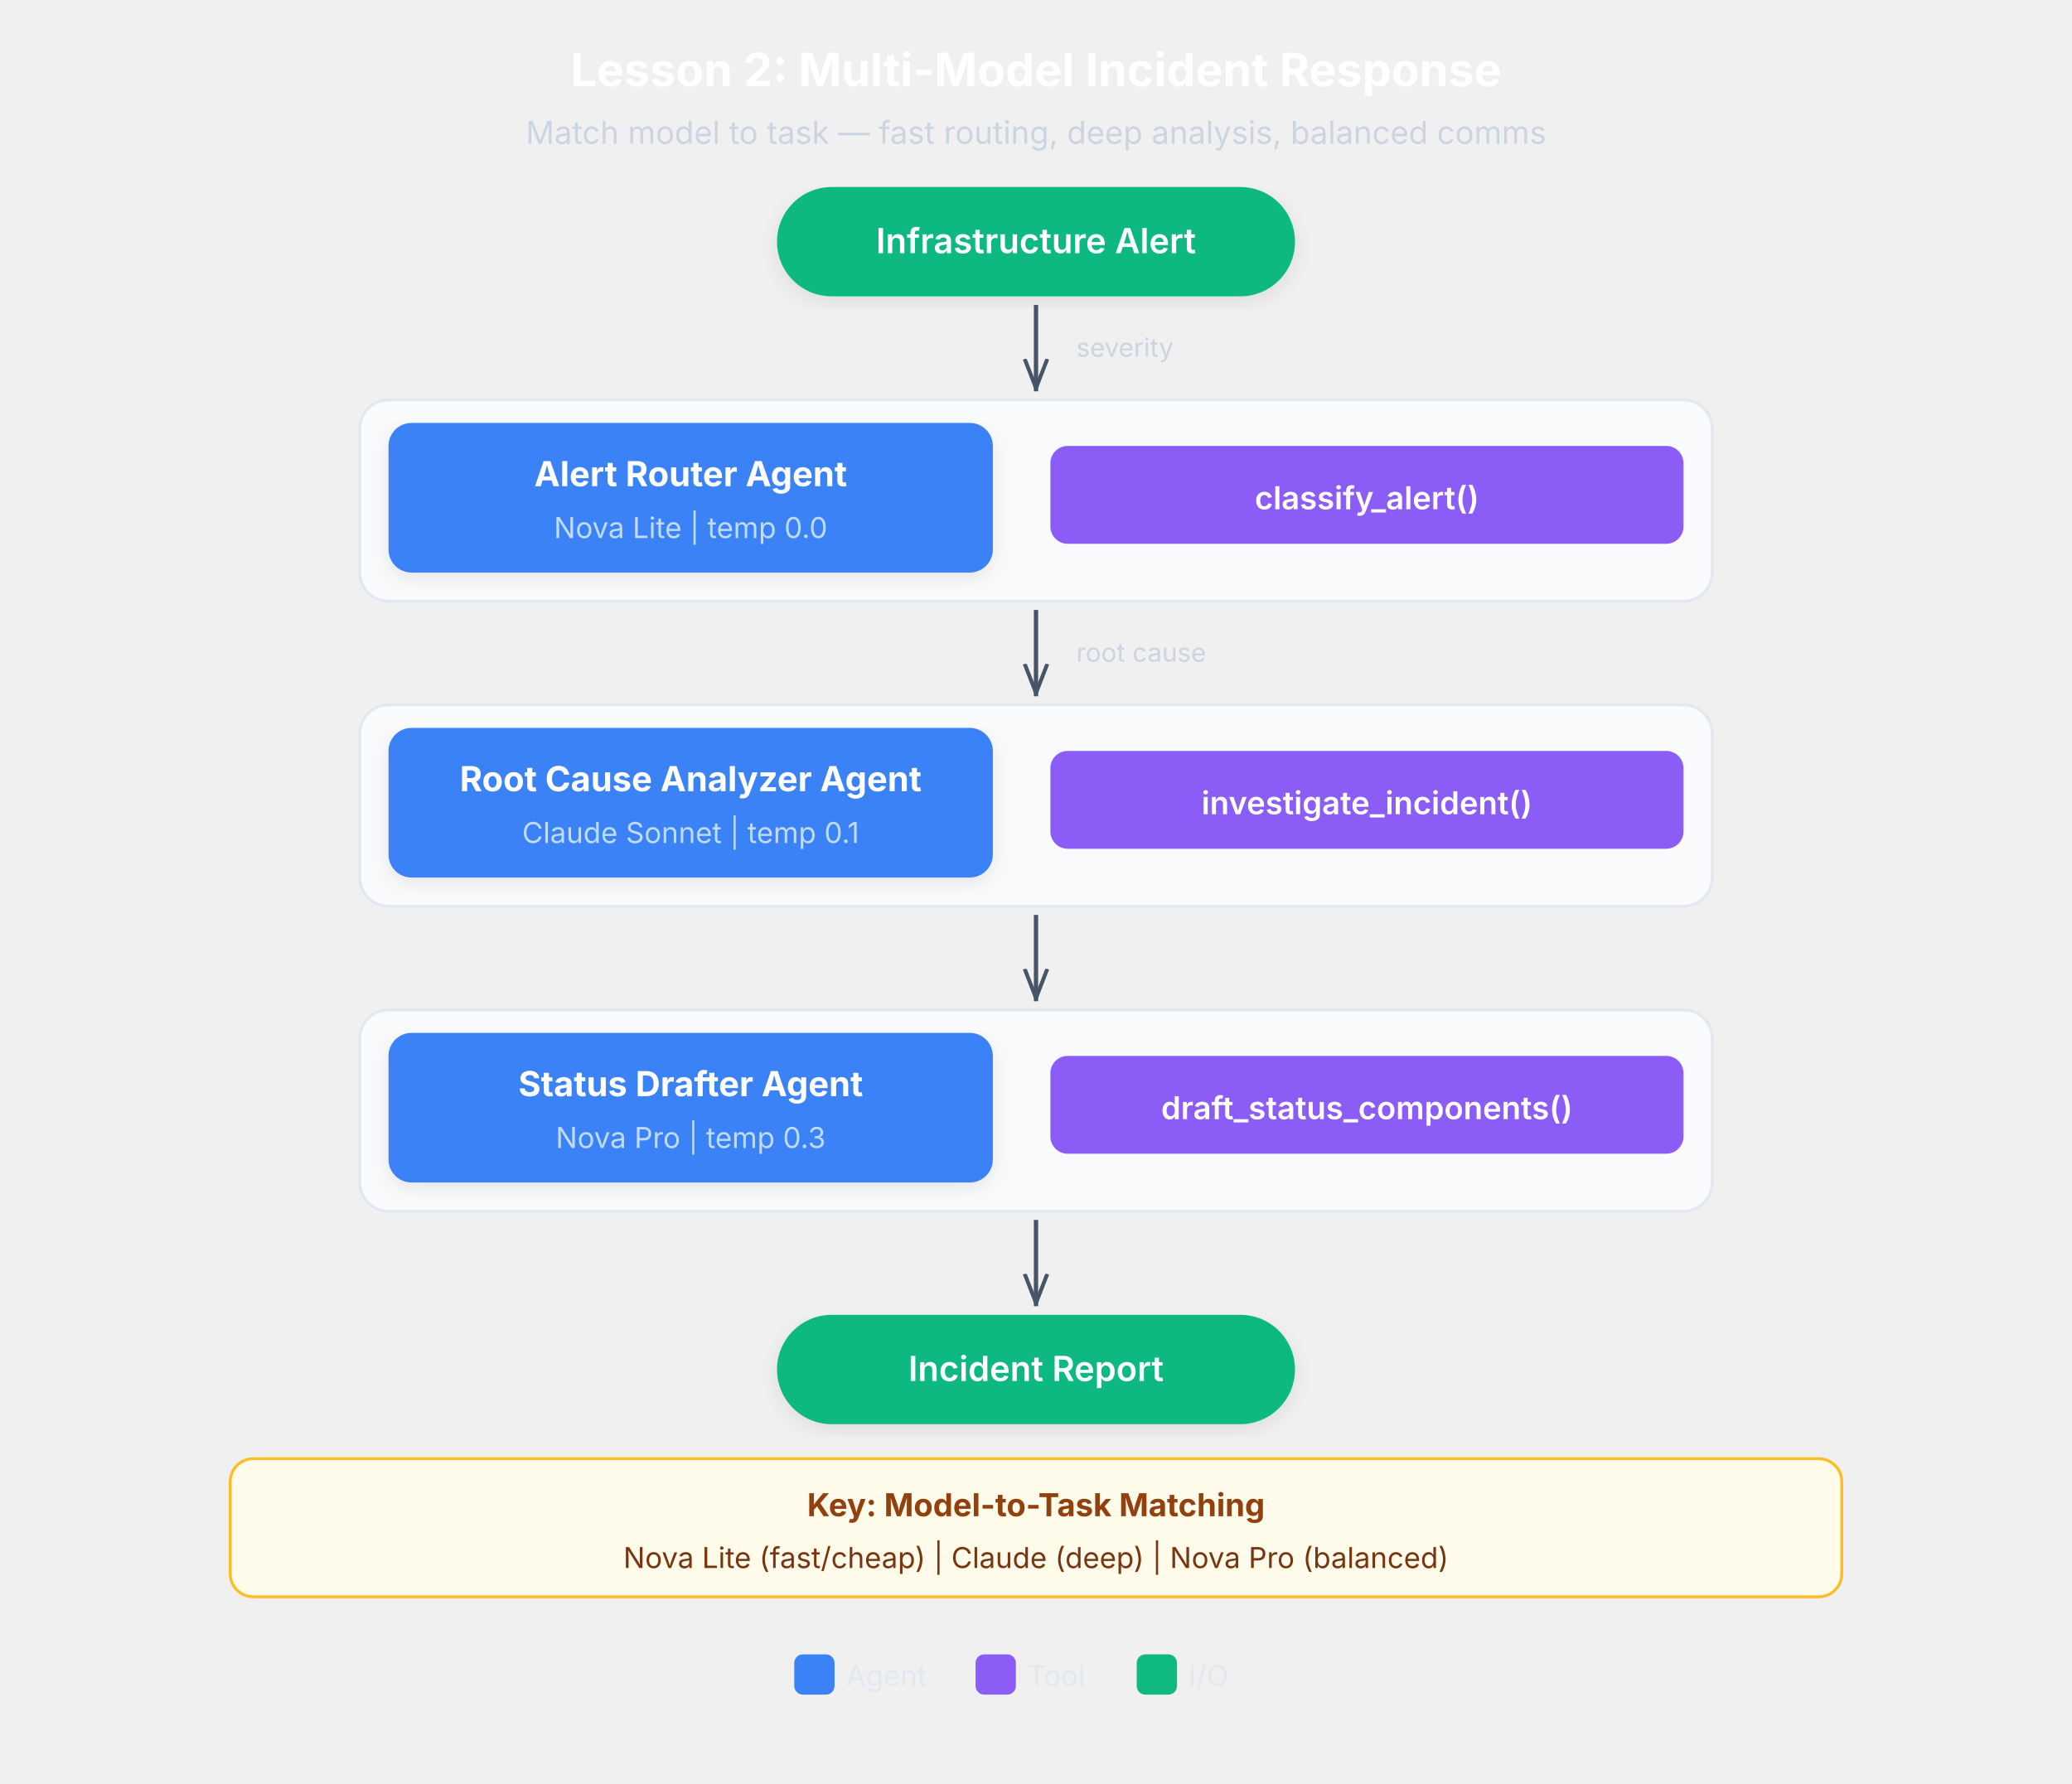
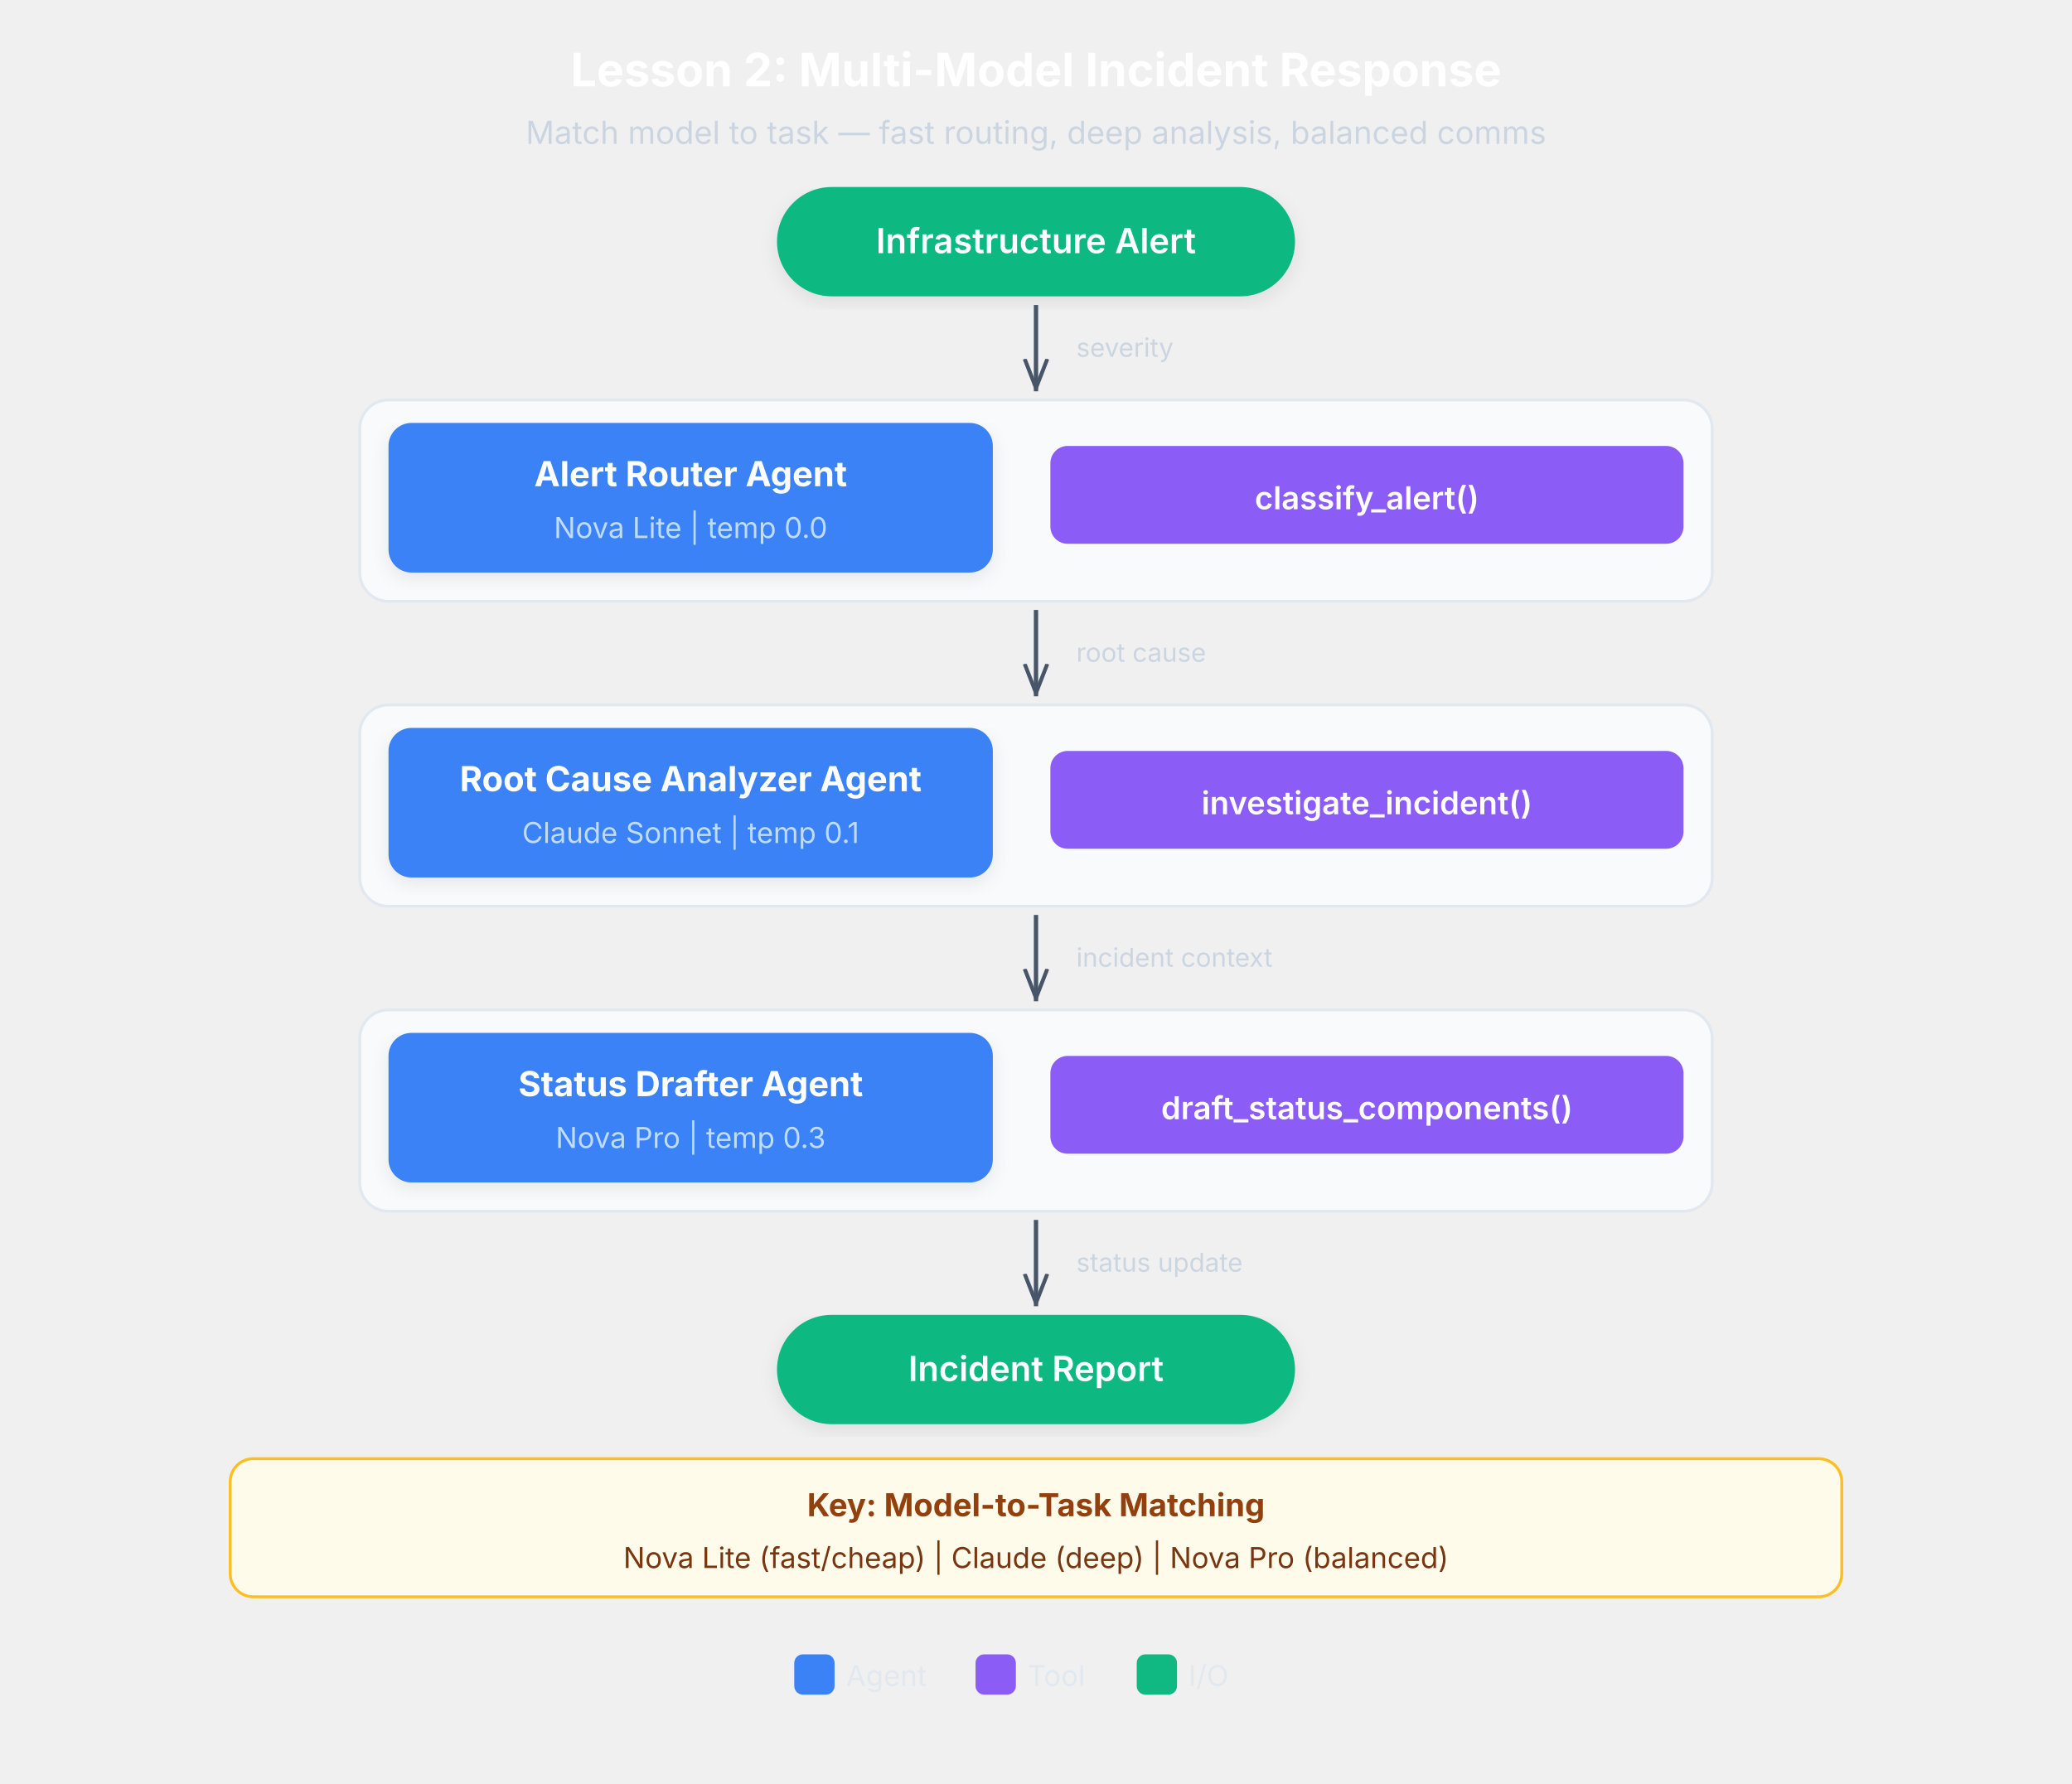
<svg xmlns="http://www.w3.org/2000/svg" viewBox="0 0 720 620" font-family="system-ui, -apple-system, &quot;Segoe UI&quot;, sans-serif">
  <defs>
    <filter id="sh" x="-4%" y="-4%" width="108%" height="116%">
      <feDropShadow dx="0" dy="2" stdDeviation="3" flood-opacity="0.08" />
    </filter>
    <marker id="a" viewBox="0 0 10 8" refX="10" refY="4" markerWidth="8" markerHeight="6" orient="auto">
      <path d="M0,0.5 L9,4 L0,7.5" fill="none" stroke="#475569" stroke-width="1.2" stroke-linejoin="round" />
    </marker>
    <marker id="ah" viewBox="0 0 10 8" refX="10" refY="4" markerWidth="8" markerHeight="6" orient="auto">
      <path d="M0,0.5 L9,4 L0,7.5" fill="none" stroke="#475569" stroke-width="1.2" stroke-linejoin="round" />
    </marker>
  </defs>
  <text x="360" y="30" text-anchor="middle" font-size="16" font-weight="700" fill="#ffffff">Lesson 2: Multi-Model Incident Response</text>
  <text x="360" y="50" text-anchor="middle" font-size="11" fill="#cbd5e1">Match model to task — fast routing, deep analysis, balanced comms</text>
  <rect x="270" y="65" width="180" height="38" rx="19" fill="#10b981" filter="url(#sh)" />
  <text x="360" y="88" text-anchor="middle" font-size="12" font-weight="600" fill="white">Infrastructure Alert</text>
  <rect x="125" y="139" width="470" height="70" rx="10" fill="#f8fafc" stroke="#e2e8f0" stroke-width="1" />
  <rect x="135" y="147" width="210" height="52" rx="8" fill="#3b82f6" filter="url(#sh)" />
  <text x="240" y="169" text-anchor="middle" font-size="12" font-weight="700" fill="white">Alert Router Agent</text>
  <text x="240" y="187" text-anchor="middle" font-size="10" fill="#bfdbfe">Nova Lite | temp 0.0</text>
  <rect x="365" y="155" width="220" height="34" rx="6" fill="#8b5cf6" />
  <text x="475" y="177" text-anchor="middle" font-size="11" font-weight="600" fill="white">classify_alert()</text>
  <rect x="125" y="245" width="470" height="70" rx="10" fill="#f8fafc" stroke="#e2e8f0" stroke-width="1" />
  <rect x="135" y="253" width="210" height="52" rx="8" fill="#3b82f6" filter="url(#sh)" />
  <text x="240" y="275" text-anchor="middle" font-size="12" font-weight="700" fill="white">Root Cause Analyzer Agent</text>
  <text x="240" y="293" text-anchor="middle" font-size="10" fill="#bfdbfe">Claude Sonnet | temp 0.1</text>
  <rect x="365" y="261" width="220" height="34" rx="6" fill="#8b5cf6" />
  <text x="475" y="283" text-anchor="middle" font-size="11" font-weight="600" fill="white">investigate_incident()</text>
  <rect x="125" y="351" width="470" height="70" rx="10" fill="#f8fafc" stroke="#e2e8f0" stroke-width="1" />
  <rect x="135" y="359" width="210" height="52" rx="8" fill="#3b82f6" filter="url(#sh)" />
  <text x="240" y="381" text-anchor="middle" font-size="12" font-weight="700" fill="white">Status Drafter Agent</text>
  <text x="240" y="399" text-anchor="middle" font-size="10" fill="#bfdbfe">Nova Pro | temp 0.3</text>
  <rect x="365" y="367" width="220" height="34" rx="6" fill="#8b5cf6" />
  <text x="475" y="389" text-anchor="middle" font-size="11" font-weight="600" fill="white">draft_status_components()</text>
  <rect x="270" y="457" width="180" height="38" rx="19" fill="#10b981" filter="url(#sh)" />
  <text x="360" y="480" text-anchor="middle" font-size="12" font-weight="600" fill="white">Incident Report</text>
  <rect x="80" y="507" width="560" height="48" rx="8" fill="#fffbeb" stroke="#fbbf24" stroke-width="1" />
  <text x="360" y="527" text-anchor="middle" font-size="11" font-weight="700" fill="#92400e">Key: Model-to-Task Matching</text>
  <text x="360" y="545" text-anchor="middle" font-size="10" fill="#78350f">Nova Lite (fast/cheap) | Claude (deep) | Nova Pro (balanced)</text>
  <rect x="276" y="575" width="14" height="14" rx="3" fill="#3b82f6" />
  <text x="294" y="586" font-size="10" fill="#e2e8f0">Agent</text>
  <rect x="339" y="575" width="14" height="14" rx="3" fill="#8b5cf6" />
  <text x="357" y="586" font-size="10" fill="#e2e8f0">Tool</text>
  <rect x="395" y="575" width="14" height="14" rx="3" fill="#10b981" />
  <text x="413" y="586" font-size="10" fill="#e2e8f0">I/O</text>
  <g id="arrows">
    <line x1="360" y1="106" x2="360" y2="136" stroke="#475569" stroke-width="1.5" marker-end="url(#a)" />
    <text x="374" y="124" font-size="9" fill="#cbd5e1">severity</text>
    <line x1="360" y1="212" x2="360" y2="242" stroke="#475569" stroke-width="1.5" marker-end="url(#a)" />
    <text x="374" y="230" font-size="9" fill="#cbd5e1">root cause</text>
    <line x1="360" y1="318" x2="360" y2="348" stroke="#475569" stroke-width="1.5" marker-end="url(#a)" />
+     <text x="374" y="336" font-size="9" fill="#cbd5e1">incident context</text>
    <line x1="360" y1="424" x2="360" y2="454" stroke="#475569" stroke-width="1.5" marker-end="url(#a)" />
+     <text x="374" y="442" font-size="9" fill="#cbd5e1">status update</text>
  </g>
</svg>
